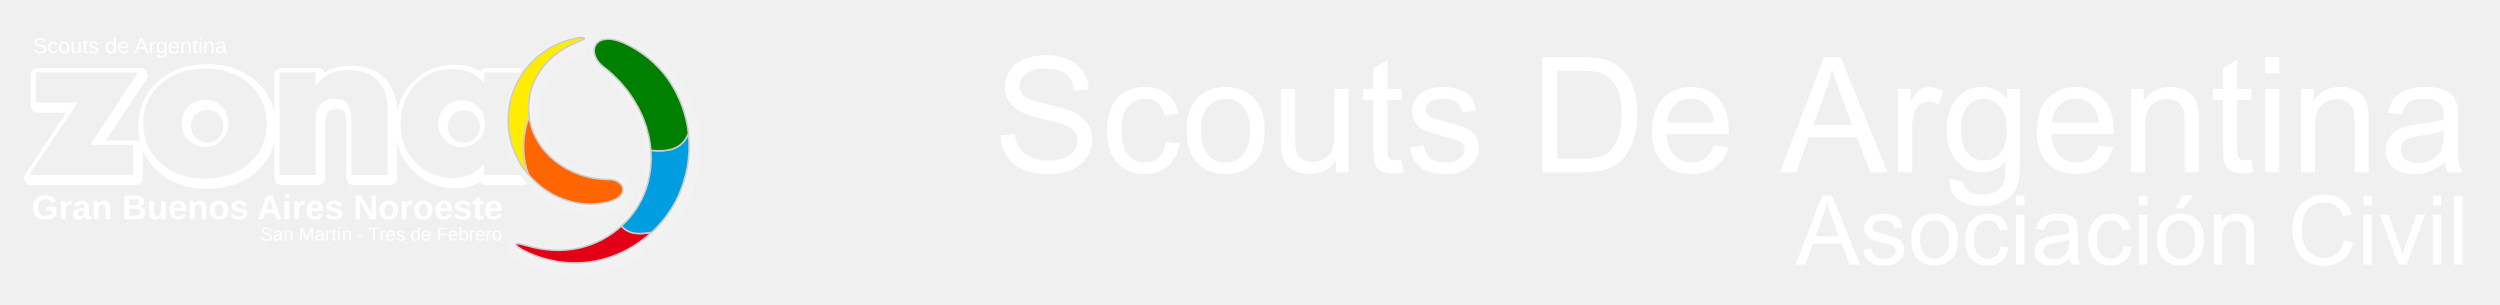
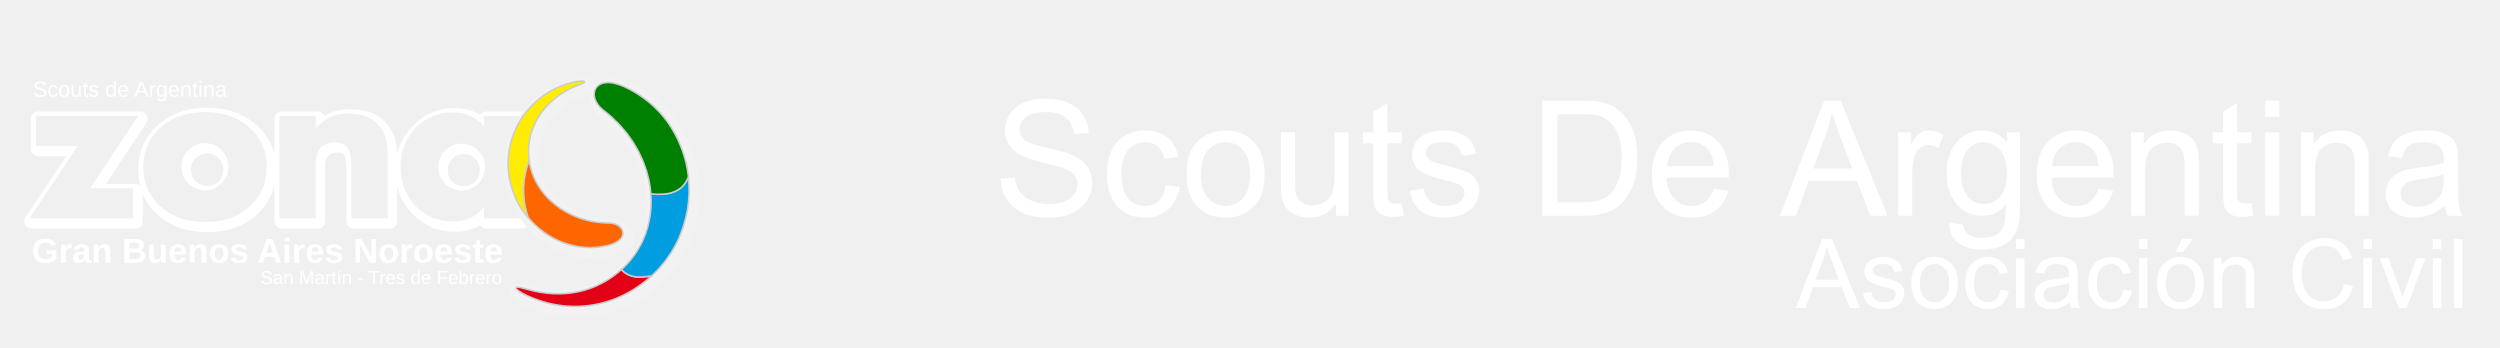
- <svg xmlns="http://www.w3.org/2000/svg" width="1150" height="140" viewBox="0 0 304.271 37.042" version="1.1" id="svg4491">
+ <svg xmlns="http://www.w3.org/2000/svg" width="1150" height="160" viewBox="0 0 304.271 42.333" version="1.1" id="svg4491">
  <defs id="defs4485" />
-   <g id="layer1" transform="translate(0,-259.9583)">
+   <g id="layer1" transform="translate(0,-254.6667)">
    <g style="font-style:normal;font-weight:normal;font-size:115.668px;line-height:125%;font-family:Sans;letter-spacing:0px;word-spacing:0px;fill:#ffffff;fill-opacity:1;stroke:none" id="text4334" transform="matrix(0.169233,0,0,0.169233,88.88898,114.2584)">
      <path d="m 194.298,958.239 10.336,-0.904 c 0.489,4.142 1.628,7.54 3.417,10.194 1.788,2.655 4.565,4.801 8.331,6.439 3.765,1.638 8.001,2.457 12.708,2.457 4.179,10e-6 7.869,-0.621 11.07,-1.864 3.2,-1.243 5.582,-2.946 7.145,-5.111 1.563,-2.165 2.344,-4.528 2.344,-7.088 -6e-5,-2.598 -0.753,-4.867 -2.259,-6.806 -1.506,-1.939 -3.991,-3.568 -7.455,-4.885 -2.222,-0.866 -7.135,-2.212 -14.741,-4.038 -7.606,-1.826 -12.934,-3.549 -15.983,-5.168 -3.954,-2.071 -6.9,-4.641 -8.839,-7.709 -1.939,-3.069 -2.909,-6.504 -2.909,-10.307 -1e-5,-4.179 1.186,-8.086 3.558,-11.719 2.372,-3.633 5.836,-6.391 10.392,-8.274 4.556,-1.883 9.62,-2.824 15.193,-2.824 6.137,8e-5 11.55,0.988 16.238,2.965 4.688,1.977 8.293,4.885 10.816,8.726 2.523,3.841 3.878,8.189 4.066,13.047 l -10.505,0.791 c -0.565,-5.234 -2.476,-9.187 -5.733,-11.86 -3.257,-2.673 -8.067,-4.01 -14.43,-4.01 -6.627,8e-5 -11.456,1.214 -14.487,3.643 -3.031,2.429 -4.547,5.356 -4.547,8.782 -2e-5,2.975 1.073,5.422 3.219,7.342 2.109,1.92 7.615,3.888 16.52,5.902 8.905,2.014 15.014,3.775 18.327,5.281 4.819,2.222 8.378,5.036 10.674,8.444 2.297,3.408 3.445,7.333 3.445,11.776 -7e-5,4.405 -1.261,8.557 -3.784,12.454 -2.523,3.897 -6.147,6.928 -10.872,9.093 -4.725,2.165 -10.044,3.248 -15.955,3.248 -7.493,0 -13.771,-1.092 -18.836,-3.276 -5.064,-2.184 -9.037,-5.469 -11.917,-9.855 -2.88,-4.386 -4.396,-9.347 -4.547,-14.882 z" style="font-variant:normal;font-stretch:normal;font-family:Arial;-inkscape-font-specification:Arial;fill:#ffffff" id="path3823" />
      <path d="m 313.129,962.87 9.997,1.299 c -1.092,6.89 -3.888,12.284 -8.387,16.181 -4.5,3.897 -10.025,5.846 -16.576,5.846 -8.208,0 -14.807,-2.683 -19.796,-8.048 -4.989,-5.365 -7.483,-13.056 -7.483,-23.071 0,-6.476 1.073,-12.143 3.219,-17 2.146,-4.857 5.413,-8.5 9.799,-10.929 4.386,-2.429 9.159,-3.643 14.317,-3.643 6.514,6e-5 11.842,1.647 15.983,4.942 4.142,3.295 6.796,7.973 7.963,14.035 l -9.884,1.525 c -0.941,-4.029 -2.607,-7.06 -4.998,-9.093 -2.391,-2.033 -5.281,-3.05 -8.669,-3.05 -5.121,5e-5 -9.281,1.836 -12.482,5.507 -3.2,3.671 -4.801,9.479 -4.801,17.424 -1e-5,8.058 1.544,13.913 4.631,17.565 3.087,3.652 7.116,5.478 12.086,5.478 3.991,10e-6 7.323,-1.224 9.997,-3.671 2.673,-2.447 4.368,-6.213 5.083,-11.296 z" style="font-variant:normal;font-stretch:normal;font-family:Arial;-inkscape-font-specification:Arial;fill:#ffffff" id="path3825" />
      <path d="m 328.039,954.851 c -1e-5,-11.107 3.087,-19.334 9.262,-24.681 5.158,-4.443 11.446,-6.664 18.864,-6.664 8.246,6e-5 14.986,2.702 20.219,8.105 5.234,5.403 7.85,12.868 7.851,22.394 -6e-5,7.719 -1.158,13.79 -3.473,18.214 -2.316,4.424 -5.686,7.86 -10.11,10.307 -4.424,2.447 -9.253,3.671 -14.487,3.671 -8.396,0 -15.183,-2.692 -20.36,-8.076 -5.177,-5.384 -7.766,-13.141 -7.766,-23.269 z m 10.449,0 c -10e-6,7.681 1.676,13.432 5.027,17.254 3.351,3.822 7.568,5.733 12.651,5.733 5.045,10e-6 9.244,-1.92 12.595,-5.761 3.351,-3.841 5.027,-9.695 5.027,-17.565 -5e-5,-7.417 -1.685,-13.037 -5.055,-16.859 -3.37,-3.822 -7.559,-5.733 -12.566,-5.733 -5.083,5e-5 -9.3,1.901 -12.651,5.704 -3.351,3.803 -5.027,9.545 -5.027,17.226 z" style="font-variant:normal;font-stretch:normal;font-family:Arial;-inkscape-font-specification:Arial;fill:#ffffff" id="path3827" />
      <path d="m 435.518,984.841 v -8.811 c -4.669,6.777 -11.013,10.166 -19.033,10.166 -3.539,0 -6.843,-0.678 -9.912,-2.033 -3.069,-1.355 -5.347,-3.059 -6.834,-5.111 -1.487,-2.052 -2.532,-4.565 -3.135,-7.54 -0.414,-1.996 -0.621,-5.158 -0.621,-9.488 V 924.86 H 406.149 v 33.266 c -2e-5,5.309 0.207,8.886 0.621,10.731 0.64,2.673 1.996,4.772 4.066,6.297 2.071,1.525 4.631,2.287 7.681,2.287 3.05,10e-6 5.911,-0.781 8.585,-2.344 2.673,-1.563 4.565,-3.69 5.676,-6.382 1.111,-2.692 1.666,-6.599 1.666,-11.719 v -32.136 h 10.166 v 59.98 z" style="font-variant:normal;font-stretch:normal;font-family:Arial;-inkscape-font-specification:Arial;fill:#ffffff" id="path3829" />
      <path d="m 482.79,975.748 1.468,8.98 c -2.862,0.602 -5.422,0.904 -7.681,0.904 -3.69,0 -6.552,-0.584 -8.585,-1.751 -2.033,-1.167 -3.464,-2.702 -4.292,-4.603 -0.828,-1.901 -1.243,-5.902 -1.243,-12.002 v -34.508 h -7.455 v -7.907 h 7.455 v -14.854 l 10.11,-6.1 v 20.954 h 10.223 v 7.907 H 472.568 v 35.073 c -2e-5,2.899 0.179,4.763 0.537,5.591 0.358,0.828 0.941,1.487 1.751,1.977 0.81,0.489 1.967,0.734 3.473,0.734 1.13,10e-6 2.617,-0.132 4.462,-0.395 z" style="font-variant:normal;font-stretch:normal;font-family:Arial;-inkscape-font-specification:Arial;fill:#ffffff" id="path3831" />
      <path d="m 488.608,966.937 10.053,-1.581 c 0.565,4.029 2.137,7.116 4.716,9.262 2.579,2.146 6.184,3.219 10.816,3.219 4.669,10e-6 8.133,-0.951 10.392,-2.852 2.259,-1.901 3.389,-4.132 3.389,-6.693 -5e-5,-2.297 -0.998,-4.104 -2.993,-5.422 -1.393,-0.904 -4.857,-2.052 -10.392,-3.445 -7.455,-1.883 -12.623,-3.511 -15.503,-4.885 -2.88,-1.374 -5.064,-3.276 -6.552,-5.704 -1.487,-2.429 -2.231,-5.111 -2.231,-8.048 -10e-6,-2.673 0.612,-5.149 1.836,-7.427 1.224,-2.278 2.89,-4.17 4.998,-5.676 1.581,-1.167 3.737,-2.156 6.467,-2.965 2.73,-0.809 5.657,-1.214 8.782,-1.214 4.707,6e-5 8.839,0.678 12.397,2.033 3.558,1.356 6.184,3.191 7.879,5.507 1.694,2.316 2.862,5.413 3.502,9.291 l -9.94,1.355 c -0.452,-3.087 -1.76,-5.497 -3.925,-7.229 -2.165,-1.732 -5.224,-2.598 -9.178,-2.598 -4.669,5e-5 -8.001,0.772 -9.997,2.316 -1.996,1.544 -2.993,3.351 -2.993,5.422 -2e-5,1.318 0.414,2.504 1.243,3.558 0.828,1.092 2.127,1.996 3.897,2.711 1.017,0.377 4.01,1.243 8.98,2.598 7.192,1.92 12.209,3.492 15.052,4.716 2.843,1.224 5.074,3.003 6.693,5.337 1.619,2.334 2.429,5.234 2.429,8.698 -6e-5,3.389 -0.988,6.58 -2.965,9.573 -1.977,2.993 -4.829,5.309 -8.556,6.947 -3.728,1.638 -7.945,2.457 -12.651,2.457 -7.794,0 -13.734,-1.619 -17.819,-4.857 -4.085,-3.238 -6.693,-8.039 -7.822,-14.402 z" style="font-variant:normal;font-stretch:normal;font-family:Arial;-inkscape-font-specification:Arial;fill:#ffffff" id="path3833" />
      <path d="m 583.887,984.841 v -82.797 h 28.522 c 6.439,8e-5 11.352,0.395 14.741,1.186 4.744,1.092 8.792,3.069 12.143,5.93 4.368,3.69 7.634,8.406 9.799,14.148 2.165,5.742 3.247,12.303 3.248,19.683 -8e-5,6.288 -0.734,11.861 -2.203,16.718 -1.469,4.857 -3.351,8.877 -5.648,12.058 -2.297,3.182 -4.81,5.686 -7.54,7.512 -2.73,1.826 -6.024,3.21 -9.884,4.151 -3.859,0.941 -8.293,1.412 -13.301,1.412 z m 10.957,-9.771 h 17.678 c 5.46,1e-5 9.742,-0.508 12.849,-1.525 3.106,-1.017 5.582,-2.447 7.427,-4.292 2.598,-2.598 4.622,-6.09 6.071,-10.477 1.45,-4.386 2.174,-9.705 2.174,-15.955 -7e-5,-8.66 -1.421,-15.315 -4.264,-19.965 -2.843,-4.65 -6.297,-7.766 -10.364,-9.347 -2.937,-1.129 -7.662,-1.694 -14.176,-1.694 h -17.395 z" style="font-variant:normal;font-stretch:normal;font-family:Arial;-inkscape-font-specification:Arial;fill:#ffffff" id="path3835" />
      <path d="m 707.236,965.525 10.505,1.299 c -1.657,6.137 -4.725,10.9 -9.206,14.289 -4.481,3.389 -10.204,5.083 -17.169,5.083 -8.773,0 -15.729,-2.702 -20.869,-8.105 -5.14,-5.403 -7.709,-12.981 -7.709,-22.733 -10e-6,-10.091 2.598,-17.922 7.794,-23.495 5.196,-5.572 11.936,-8.359 20.219,-8.359 8.02,6e-5 14.571,2.73 19.655,8.189 5.083,5.46 7.625,13.141 7.625,23.043 -6e-5,0.602 -0.019,1.506 -0.057,2.711 h -44.731 c 0.377,6.589 2.24,11.635 5.591,15.136 3.351,3.502 7.53,5.253 12.538,5.253 3.728,10e-6 6.909,-0.979 9.545,-2.937 2.636,-1.958 4.725,-5.083 6.269,-9.375 z m -33.379,-16.435 h 33.492 c -0.452,-5.045 -1.732,-8.829 -3.841,-11.352 -3.238,-3.916 -7.436,-5.874 -12.595,-5.874 -4.669,5e-5 -8.594,1.563 -11.776,4.688 -3.182,3.125 -4.942,7.305 -5.281,12.538 z" style="font-variant:normal;font-stretch:normal;font-family:Arial;-inkscape-font-specification:Arial;fill:#ffffff" id="path3837" />
      <path d="m 754.847,984.841 31.797,-82.797 h 11.804 l 33.887,82.797 h -12.482 l -9.658,-25.076 H 775.575 l -9.093,25.076 z m 23.89,-34 h 28.07 l -8.641,-22.93 c -2.636,-6.966 -4.594,-12.689 -5.874,-17.169 -1.054,5.309 -2.542,10.58 -4.462,15.814 z" style="font-variant:normal;font-stretch:normal;font-family:Arial;-inkscape-font-specification:Arial;fill:#ffffff" id="path3839" />
      <path d="m 839.791,984.841 v -59.98 h 9.15 v 9.093 c 2.334,-4.255 4.49,-7.06 6.467,-8.415 1.977,-1.355 4.151,-2.033 6.523,-2.033 3.426,6e-5 6.909,1.092 10.449,3.276 l -3.502,9.432 c -2.485,-1.468 -4.97,-2.203 -7.455,-2.203 -2.222,5e-5 -4.217,0.668 -5.987,2.005 -1.77,1.337 -3.031,3.191 -3.784,5.563 -1.13,3.615 -1.694,7.568 -1.694,11.86 v 31.402 z" style="font-variant:normal;font-stretch:normal;font-family:Arial;-inkscape-font-specification:Arial;fill:#ffffff" id="path3841" />
      <path d="m 876.671,989.811 9.884,1.468 c 0.414,3.05 1.563,5.271 3.445,6.664 2.523,1.883 5.968,2.824 10.336,2.824 4.707,0 8.34,-0.941 10.9,-2.824 2.56,-1.883 4.292,-4.518 5.196,-7.907 0.527,-2.071 0.772,-6.42 0.734,-13.047 -4.443,5.234 -9.978,7.851 -16.605,7.851 -8.246,0 -14.628,-2.975 -19.146,-8.924 -4.518,-5.949 -6.777,-13.084 -6.777,-21.405 0,-5.723 1.035,-11.004 3.106,-15.842 2.071,-4.838 5.074,-8.575 9.008,-11.211 3.935,-2.636 8.556,-3.953 13.865,-3.953 7.079,6e-5 12.915,2.862 17.508,8.585 v -7.229 h 9.375 v 51.847 c -6e-5,9.338 -0.951,15.955 -2.852,19.852 -1.901,3.897 -4.914,6.975 -9.037,9.234 -4.123,2.259 -9.197,3.389 -15.221,3.389 -7.154,-10e-5 -12.934,-1.61 -17.339,-4.829 -4.405,-3.219 -6.533,-8.067 -6.382,-14.543 z m 8.415,-36.033 c -2e-5,7.869 1.563,13.611 4.688,17.226 3.125,3.615 7.041,5.422 11.748,5.422 4.669,10e-6 8.585,-1.798 11.748,-5.394 3.163,-3.596 4.744,-9.234 4.744,-16.915 -5e-5,-7.342 -1.629,-12.877 -4.885,-16.605 -3.257,-3.728 -7.182,-5.591 -11.776,-5.591 -4.518,5e-5 -8.359,1.836 -11.522,5.507 -3.163,3.671 -4.744,9.121 -4.744,16.351 z" style="font-variant:normal;font-stretch:normal;font-family:Arial;-inkscape-font-specification:Arial;fill:#ffffff" id="path3843" />
      <path d="m 983.98,965.525 10.505,1.299 c -1.657,6.137 -4.725,10.9 -9.206,14.289 -4.481,3.389 -10.204,5.083 -17.169,5.083 -8.773,0 -15.729,-2.702 -20.869,-8.105 -5.14,-5.403 -7.709,-12.981 -7.709,-22.733 -10e-6,-10.091 2.598,-17.922 7.794,-23.495 5.196,-5.572 11.936,-8.359 20.219,-8.359 8.02,6e-5 14.571,2.73 19.655,8.189 5.083,5.46 7.625,13.141 7.625,23.043 -6e-5,0.602 -0.019,1.506 -0.057,2.711 h -44.731 c 0.377,6.589 2.24,11.635 5.591,15.136 3.351,3.502 7.53,5.253 12.538,5.253 3.728,10e-6 6.909,-0.979 9.545,-2.937 2.636,-1.958 4.725,-5.083 6.269,-9.375 z m -33.379,-16.435 h 33.492 c -0.452,-5.045 -1.732,-8.829 -3.841,-11.352 -3.238,-3.916 -7.436,-5.874 -12.595,-5.874 -4.669,5e-5 -8.594,1.563 -11.776,4.688 -3.182,3.125 -4.942,7.305 -5.281,12.538 z" style="font-variant:normal;font-stretch:normal;font-family:Arial;-inkscape-font-specification:Arial;fill:#ffffff" id="path3845" />
      <path d="m 1007.306,984.841 v -59.98 h 9.149 v 8.528 c 4.405,-6.589 10.768,-9.884 19.09,-9.884 3.615,6e-5 6.937,0.65 9.969,1.949 3.031,1.299 5.3,3.003 6.806,5.111 1.506,2.109 2.56,4.612 3.163,7.512 0.377,1.883 0.565,5.177 0.565,9.884 v 36.88 h -10.166 v -36.485 c 0,-4.142 -0.395,-7.239 -1.186,-9.291 -0.791,-2.052 -2.193,-3.69 -4.208,-4.914 -2.014,-1.224 -4.377,-1.835 -7.088,-1.836 -4.33,5e-5 -8.067,1.374 -11.211,4.123 -3.144,2.749 -4.716,7.963 -4.716,15.645 v 32.758 z" style="font-variant:normal;font-stretch:normal;font-family:Arial;-inkscape-font-specification:Arial;fill:#ffffff" id="path3847" />
      <path d="m 1093.888,975.748 1.468,8.98 c -2.862,0.602 -5.422,0.904 -7.681,0.904 -3.69,0 -6.551,-0.584 -8.585,-1.751 -2.033,-1.167 -3.464,-2.702 -4.292,-4.603 -0.828,-1.901 -1.242,-5.902 -1.242,-12.002 v -34.508 h -7.455 v -7.907 h 7.455 v -14.854 l 10.11,-6.1 v 20.954 h 10.223 v 7.907 h -10.223 v 35.073 c 0,2.899 0.179,4.763 0.537,5.591 0.358,0.828 0.941,1.487 1.751,1.977 0.809,0.489 1.967,0.734 3.473,0.734 1.13,10e-6 2.617,-0.132 4.462,-0.395 z" style="font-variant:normal;font-stretch:normal;font-family:Arial;-inkscape-font-specification:Arial;fill:#ffffff" id="path3849" />
      <path d="m 1103.828,913.734 v -11.691 h 10.166 v 11.691 z m 0,71.106 v -59.98 h 10.166 v 59.98 z" style="font-variant:normal;font-stretch:normal;font-family:Arial;-inkscape-font-specification:Arial;fill:#ffffff" id="path3851" />
      <path d="m 1129.526,984.841 v -59.98 h 9.149 v 8.528 c 4.405,-6.589 10.768,-9.884 19.09,-9.884 3.615,6e-5 6.937,0.65 9.969,1.949 3.031,1.299 5.3,3.003 6.806,5.111 1.506,2.109 2.56,4.612 3.163,7.512 0.377,1.883 0.565,5.177 0.565,9.884 v 36.88 h -10.166 v -36.485 c -10e-5,-4.142 -0.395,-7.239 -1.186,-9.291 -0.791,-2.052 -2.193,-3.69 -4.208,-4.914 -2.014,-1.224 -4.377,-1.835 -7.088,-1.836 -4.33,5e-5 -8.067,1.374 -11.211,4.123 -3.144,2.749 -4.716,7.963 -4.716,15.645 v 32.758 z" style="font-variant:normal;font-stretch:normal;font-family:Arial;-inkscape-font-specification:Arial;fill:#ffffff" id="path3853" />
      <path d="m 1233.051,977.442 c -3.765,3.2 -7.389,5.46 -10.872,6.777 -3.483,1.318 -7.22,1.977 -11.211,1.977 -6.589,0 -11.653,-1.61 -15.193,-4.829 -3.539,-3.219 -5.309,-7.333 -5.309,-12.341 0,-2.937 0.668,-5.62 2.005,-8.048 1.337,-2.429 3.087,-4.377 5.253,-5.846 2.165,-1.468 4.603,-2.579 7.314,-3.332 1.996,-0.527 5.008,-1.035 9.037,-1.525 8.208,-0.979 14.251,-2.146 18.13,-3.502 0.038,-1.393 0.056,-2.278 0.056,-2.654 -10e-5,-4.142 -0.96,-7.06 -2.88,-8.754 -2.598,-2.297 -6.457,-3.445 -11.578,-3.445 -4.782,5e-5 -8.312,0.838 -10.59,2.513 -2.278,1.676 -3.963,4.641 -5.055,8.895 l -9.94,-1.355 c 0.904,-4.255 2.391,-7.69 4.462,-10.307 2.071,-2.617 5.064,-4.631 8.98,-6.043 3.916,-1.412 8.453,-2.118 13.611,-2.118 5.121,6e-5 9.281,0.603 12.482,1.807 3.2,1.205 5.554,2.72 7.06,4.547 1.506,1.826 2.56,4.132 3.163,6.919 0.339,1.732 0.508,4.857 0.508,9.375 v 13.555 c -10e-5,9.451 0.216,15.428 0.649,17.932 0.433,2.504 1.29,4.904 2.57,7.201 h -10.618 c -1.054,-2.109 -1.732,-4.575 -2.033,-7.399 z m -0.847,-22.704 c -3.69,1.506 -9.225,2.786 -16.605,3.841 -4.179,0.602 -7.135,1.28 -8.867,2.033 -1.732,0.753 -3.069,1.854 -4.01,3.304 -0.941,1.45 -1.412,3.059 -1.412,4.829 0,2.711 1.026,4.97 3.078,6.777 2.052,1.807 5.055,2.711 9.008,2.711 3.916,10e-6 7.399,-0.857 10.449,-2.57 3.05,-1.713 5.29,-4.057 6.721,-7.032 1.092,-2.297 1.638,-5.685 1.638,-10.166 z" style="font-variant:normal;font-stretch:normal;font-family:Arial;-inkscape-font-specification:Arial;fill:#ffffff" id="path3855" />
    </g>
    <g style="font-style:normal;font-weight:normal;font-size:39.589px;line-height:125%;font-family:Sans;letter-spacing:0px;word-spacing:0px;fill:#ffffff;fill-opacity:1;stroke:none" id="text4342" transform="matrix(0.2954345,0,0,0.2954345,-67.94919,-12.94574)">
      <path d="m 969.758,1032.713 10.883,-28.339 h 4.04 l 11.598,28.339 h -4.272 l -3.306,-8.583 h -11.85 l -3.112,8.583 z m 8.177,-11.637 h 9.607 l -2.958,-7.848 c -0.902,-2.384 -1.572,-4.343 -2.01,-5.877 -0.361,1.817 -0.87,3.621 -1.527,5.413 z" style="font-variant:normal;font-stretch:normal;font-family:Arial;-inkscape-font-specification:Arial;fill:#ffffff" id="path3792" />
      <path d="m 997.478,1026.585 3.441,-0.541 c 0.193,1.379 0.731,2.436 1.614,3.17 0.883,0.735 2.117,1.102 3.702,1.102 1.598,0 2.784,-0.325 3.557,-0.976 0.773,-0.651 1.16,-1.414 1.16,-2.291 0,-0.786 -0.342,-1.405 -1.024,-1.856 -0.477,-0.309 -1.663,-0.702 -3.557,-1.179 -2.552,-0.644 -4.32,-1.202 -5.306,-1.672 -0.986,-0.47 -1.733,-1.121 -2.242,-1.952 -0.509,-0.831 -0.764,-1.749 -0.764,-2.755 0,-0.915 0.209,-1.762 0.628,-2.542 0.419,-0.78 0.989,-1.427 1.711,-1.943 0.541,-0.4 1.279,-0.738 2.213,-1.015 0.934,-0.277 1.936,-0.415 3.006,-0.416 1.611,10e-5 3.025,0.232 4.243,0.696 1.218,0.464 2.117,1.092 2.697,1.885 0.58,0.792 0.979,1.853 1.198,3.18 l -3.402,0.464 c -0.155,-1.057 -0.603,-1.881 -1.343,-2.474 -0.741,-0.593 -1.788,-0.889 -3.141,-0.889 -1.598,0 -2.739,0.264 -3.421,0.792 -0.683,0.528 -1.025,1.147 -1.025,1.856 0,0.451 0.142,0.857 0.425,1.218 0.283,0.374 0.728,0.683 1.334,0.928 0.348,0.129 1.373,0.425 3.074,0.889 2.461,0.657 4.179,1.195 5.152,1.614 0.973,0.419 1.736,1.028 2.291,1.827 0.554,0.799 0.831,1.791 0.831,2.977 0,1.16 -0.338,2.252 -1.015,3.276 -0.677,1.024 -1.653,1.817 -2.929,2.378 -1.276,0.561 -2.719,0.841 -4.33,0.841 -2.668,0 -4.701,-0.554 -6.099,-1.662 -1.398,-1.108 -2.291,-2.751 -2.677,-4.929 z" style="font-variant:normal;font-stretch:normal;font-family:Arial;-inkscape-font-specification:Arial;fill:#ffffff" id="path3794" />
      <path d="m 1017.369,1022.448 c 0,-3.802 1.057,-6.617 3.17,-8.447 1.766,-1.521 3.918,-2.281 6.457,-2.281 2.822,10e-5 5.129,0.925 6.92,2.774 1.791,1.849 2.687,4.404 2.687,7.665 0,2.642 -0.396,4.72 -1.189,6.234 -0.793,1.514 -1.946,2.69 -3.46,3.528 -1.514,0.838 -3.167,1.256 -4.958,1.256 -2.874,0 -5.197,-0.921 -6.969,-2.764 -1.772,-1.843 -2.658,-4.498 -2.658,-7.964 z m 3.576,0 c 0,2.629 0.574,4.597 1.72,5.905 1.147,1.308 2.59,1.962 4.33,1.962 1.727,0 3.164,-0.657 4.311,-1.972 1.147,-1.315 1.72,-3.318 1.72,-6.012 0,-2.539 -0.577,-4.462 -1.73,-5.77 -1.153,-1.308 -2.587,-1.962 -4.301,-1.962 -1.74,0 -3.183,0.651 -4.33,1.952 -1.147,1.302 -1.72,3.267 -1.72,5.896 z" style="font-variant:normal;font-stretch:normal;font-family:Arial;-inkscape-font-specification:Arial;fill:#ffffff" id="path3796" />
      <path d="m 1054.097,1025.193 3.421,0.445 c -0.374,2.358 -1.331,4.204 -2.871,5.538 -1.54,1.334 -3.431,2.001 -5.673,2.001 -2.809,0 -5.068,-0.918 -6.775,-2.755 -1.708,-1.836 -2.561,-4.468 -2.561,-7.896 0,-2.216 0.367,-4.156 1.102,-5.819 0.735,-1.662 1.853,-2.909 3.354,-3.74 1.501,-0.831 3.135,-1.247 4.9,-1.247 2.229,10e-5 4.053,0.564 5.471,1.692 1.417,1.128 2.326,2.729 2.726,4.804 l -3.383,0.522 c -0.322,-1.379 -0.892,-2.416 -1.711,-3.112 -0.818,-0.696 -1.808,-1.044 -2.967,-1.044 -1.753,0 -3.177,0.628 -4.272,1.885 -1.095,1.256 -1.643,3.244 -1.643,5.963 0,2.758 0.528,4.762 1.585,6.012 1.057,1.25 2.436,1.875 4.137,1.875 1.366,0 2.506,-0.419 3.421,-1.256 0.915,-0.838 1.495,-2.126 1.74,-3.866 z" style="font-variant:normal;font-stretch:normal;font-family:Arial;-inkscape-font-specification:Arial;fill:#ffffff" id="path3798" />
      <path d="m 1060.515,1008.376 v -4.002 h 3.479 v 4.002 z m 0,24.337 v -20.529 h 3.479 v 20.529 z" style="font-variant:normal;font-stretch:normal;font-family:Arial;-inkscape-font-specification:Arial;fill:#ffffff" id="path3800" />
      <path d="m 1082.706,1030.181 c -1.289,1.095 -2.529,1.869 -3.721,2.32 -1.192,0.451 -2.471,0.676 -3.837,0.676 -2.255,0 -3.989,-0.551 -5.2,-1.653 -1.211,-1.102 -1.817,-2.51 -1.817,-4.224 0,-1.005 0.229,-1.923 0.686,-2.755 0.458,-0.831 1.057,-1.498 1.798,-2.001 0.741,-0.502 1.575,-0.883 2.503,-1.141 0.683,-0.18 1.714,-0.354 3.093,-0.522 2.809,-0.335 4.878,-0.735 6.205,-1.198 0.013,-0.477 0.019,-0.78 0.019,-0.908 -10e-5,-1.418 -0.329,-2.416 -0.986,-2.996 -0.889,-0.786 -2.21,-1.179 -3.963,-1.179 -1.637,0 -2.845,0.287 -3.624,0.86 -0.78,0.574 -1.356,1.588 -1.73,3.045 l -3.402,-0.464 c 0.309,-1.456 0.818,-2.632 1.527,-3.528 0.709,-0.896 1.733,-1.585 3.074,-2.068 1.34,-0.483 2.893,-0.725 4.659,-0.725 1.753,10e-5 3.177,0.206 4.272,0.619 1.095,0.412 1.901,0.931 2.416,1.556 0.515,0.625 0.876,1.414 1.083,2.368 0.116,0.593 0.174,1.663 0.174,3.209 v 4.639 c 0,3.235 0.074,5.28 0.222,6.138 0.148,0.857 0.441,1.679 0.879,2.465 h -3.634 c -0.361,-0.722 -0.593,-1.566 -0.696,-2.532 z m -0.29,-7.771 c -1.263,0.515 -3.157,0.954 -5.683,1.315 -1.43,0.206 -2.442,0.438 -3.035,0.696 -0.593,0.258 -1.05,0.635 -1.373,1.131 -0.322,0.496 -0.483,1.047 -0.483,1.653 0,0.928 0.351,1.701 1.054,2.32 0.702,0.619 1.73,0.928 3.083,0.928 1.34,0 2.532,-0.293 3.576,-0.879 1.044,-0.586 1.811,-1.389 2.3,-2.407 0.374,-0.786 0.561,-1.946 0.561,-3.479 z" style="font-variant:normal;font-stretch:normal;font-family:Arial;-inkscape-font-specification:Arial;fill:#ffffff" id="path3802" />
      <path d="m 1104.743,1025.193 3.421,0.445 c -0.374,2.358 -1.331,4.204 -2.871,5.538 -1.54,1.334 -3.431,2.001 -5.673,2.001 -2.809,0 -5.068,-0.918 -6.775,-2.755 -1.708,-1.836 -2.561,-4.468 -2.561,-7.896 0,-2.216 0.367,-4.156 1.102,-5.819 0.735,-1.662 1.853,-2.909 3.354,-3.74 1.501,-0.831 3.135,-1.247 4.9,-1.247 2.229,10e-5 4.053,0.564 5.471,1.692 1.417,1.128 2.326,2.729 2.726,4.804 l -3.383,0.522 c -0.322,-1.379 -0.892,-2.416 -1.711,-3.112 -0.818,-0.696 -1.807,-1.044 -2.967,-1.044 -1.753,0 -3.177,0.628 -4.272,1.885 -1.095,1.256 -1.643,3.244 -1.643,5.963 0,2.758 0.528,4.762 1.585,6.012 1.057,1.25 2.436,1.875 4.137,1.875 1.366,0 2.506,-0.419 3.421,-1.256 0.915,-0.838 1.495,-2.126 1.74,-3.866 z" style="font-variant:normal;font-stretch:normal;font-family:Arial;-inkscape-font-specification:Arial;fill:#ffffff" id="path3804" />
      <path d="m 1111.161,1008.376 v -4.002 h 3.479 v 4.002 z m 0,24.337 v -20.529 h 3.479 v 20.529 z" style="font-variant:normal;font-stretch:normal;font-family:Arial;-inkscape-font-specification:Arial;fill:#ffffff" id="path3806" />
      <path d="m 1118.661,1022.448 c 0,-3.802 1.057,-6.617 3.17,-8.447 1.766,-1.521 3.918,-2.281 6.456,-2.281 2.822,10e-5 5.129,0.925 6.92,2.774 1.791,1.849 2.687,4.404 2.687,7.665 0,2.642 -0.396,4.72 -1.189,6.234 -0.793,1.514 -1.946,2.69 -3.46,3.528 -1.514,0.838 -3.167,1.256 -4.958,1.256 -2.874,0 -5.197,-0.921 -6.969,-2.764 -1.772,-1.843 -2.658,-4.498 -2.658,-7.964 z m 3.576,0 c 0,2.629 0.573,4.597 1.72,5.905 1.147,1.308 2.59,1.962 4.33,1.962 1.727,0 3.164,-0.657 4.311,-1.972 1.147,-1.315 1.72,-3.318 1.72,-6.012 0,-2.539 -0.577,-4.462 -1.73,-5.77 -1.153,-1.308 -2.587,-1.962 -4.301,-1.962 -1.74,0 -3.183,0.651 -4.33,1.952 -1.147,1.302 -1.72,3.267 -1.72,5.896 z m 4.117,-12.816 2.571,-5.412 h 4.562 l -4.253,5.412 z" style="font-variant:normal;font-stretch:normal;font-family:Arial;-inkscape-font-specification:Arial;fill:#ffffff" id="path3808" />
      <path d="m 1141.993,1032.713 v -20.529 h 3.131 v 2.919 c 1.508,-2.255 3.686,-3.383 6.534,-3.383 1.237,10e-5 2.374,0.222 3.412,0.667 1.037,0.445 1.814,1.028 2.329,1.75 0.515,0.722 0.876,1.579 1.083,2.571 0.129,0.644 0.193,1.772 0.193,3.383 v 12.623 h -3.479 v -12.488 c 0,-1.418 -0.135,-2.478 -0.406,-3.18 -0.271,-0.702 -0.751,-1.263 -1.44,-1.682 -0.69,-0.419 -1.498,-0.628 -2.426,-0.628 -1.482,0 -2.761,0.47 -3.837,1.411 -1.076,0.941 -1.614,2.726 -1.614,5.355 v 11.212 z" style="font-variant:normal;font-stretch:normal;font-family:Arial;-inkscape-font-specification:Arial;fill:#ffffff" id="path3810" />
      <path d="m 1195.674,1022.777 3.75,0.947 c -0.786,3.08 -2.2,5.429 -4.243,7.046 -2.043,1.617 -4.54,2.426 -7.491,2.426 -3.054,0 -5.538,-0.622 -7.452,-1.865 -1.914,-1.244 -3.37,-3.045 -4.369,-5.403 -0.999,-2.358 -1.498,-4.891 -1.498,-7.597 0,-2.951 0.564,-5.525 1.692,-7.723 1.128,-2.197 2.732,-3.866 4.813,-5.007 2.081,-1.141 4.372,-1.711 6.872,-1.711 2.835,0 5.219,0.722 7.152,2.165 1.933,1.443 3.28,3.473 4.04,6.089 l -3.692,0.87 c -0.657,-2.062 -1.611,-3.563 -2.861,-4.504 -1.25,-0.941 -2.822,-1.411 -4.717,-1.411 -2.178,10e-5 -3.998,0.522 -5.461,1.566 -1.463,1.044 -2.49,2.445 -3.083,4.204 -0.593,1.759 -0.889,3.573 -0.889,5.442 0,2.41 0.351,4.514 1.054,6.311 0.702,1.798 1.794,3.141 3.276,4.03 1.482,0.889 3.086,1.334 4.813,1.334 2.101,0 3.879,-0.606 5.335,-1.817 1.456,-1.211 2.442,-3.009 2.958,-5.393 z" style="font-variant:normal;font-stretch:normal;font-family:Arial;-inkscape-font-specification:Arial;fill:#ffffff" id="path3812" />
      <path d="m 1203.638,1008.376 v -4.002 h 3.479 v 4.002 z m 0,24.337 v -20.529 h 3.479 v 20.529 z" style="font-variant:normal;font-stretch:normal;font-family:Arial;-inkscape-font-specification:Arial;fill:#ffffff" id="path3814" />
      <path d="m 1218.136,1032.713 -7.81,-20.529 h 3.673 l 4.407,12.294 c 0.477,1.327 0.915,2.706 1.315,4.137 0.309,-1.083 0.741,-2.384 1.295,-3.905 l 4.562,-12.526 h 3.576 l -7.771,20.529 z" style="font-variant:normal;font-stretch:normal;font-family:Arial;-inkscape-font-specification:Arial;fill:#ffffff" id="path3816" />
      <path d="m 1232.247,1008.376 v -4.002 h 3.479 v 4.002 z m 0,24.337 v -20.529 h 3.479 v 20.529 z" style="font-variant:normal;font-stretch:normal;font-family:Arial;-inkscape-font-specification:Arial;fill:#ffffff" id="path3818" />
      <path d="m 1240.965,1032.713 v -28.339 h 3.479 v 28.339 z" style="font-variant:normal;font-stretch:normal;font-family:Arial;-inkscape-font-specification:Arial;fill:#ffffff" id="path3820" />
    </g>
    <path style="fill:#ffffff;fill-opacity:1;fill-rule:evenodd;stroke-width:0.242" d="m 25.228,267.773 c -1.193,0 -2.291,0.173 -3.293,0.52 -1.018,0.352 -1.921,0.878 -2.708,1.578 -0.797,0.708 -1.398,1.525 -1.802,2.449 -0.402,0.919 -0.603,1.93 -0.603,3.032 0,0.672 0.075,1.31 0.224,1.914 -0.155,-0.131 -0.355,-0.211 -0.574,-0.211 h -3.585 l 4.896,-7.39 c 0.114,-0.149 0.181,-0.335 0.181,-0.537 0,-0.489 -0.397,-0.886 -0.886,-0.886 H 4.631 c -0.489,0 -0.886,0.397 -0.886,0.886 v 3.663 c 0,0.489 0.397,0.886 0.886,0.886 h 3.44 l -4.933,7.377 c -0.12,0.151 -0.192,0.343 -0.192,0.55 0,0.489 0.397,0.886 0.886,0.886 h 12.642 c 0.489,0 0.886,-0.397 0.886,-0.886 v -3.377 c 0.021,0.052 0.043,0.105 0.066,0.157 0.404,0.924 1.005,1.741 1.802,2.449 0.787,0.699 1.689,1.225 2.708,1.578 1.002,0.347 2.1,0.52 3.293,0.52 1.193,0 2.29,-0.174 3.289,-0.52 1.013,-0.351 1.912,-0.878 2.697,-1.581 0.793,-0.71 1.39,-1.526 1.791,-2.449 0.165,-0.381 0.296,-0.776 0.393,-1.187 v 4.411 c 0,0.489 0.397,0.886 0.886,0.886 h 4.407 c 0.489,0 0.886,-0.397 0.886,-0.886 v -6.692 c 0,-0.317 0.036,-0.587 0.107,-0.808 0.062,-0.192 0.152,-0.355 0.271,-0.487 0.228,-0.254 0.578,-0.38 1.05,-0.38 0.261,0 0.468,0.032 0.621,0.096 0.104,0.043 0.182,0.104 0.235,0.181 0.08,0.117 0.147,0.307 0.199,0.57 0.064,0.323 0.096,0.728 0.096,1.214 v 6.307 c 0,0.489 0.397,0.886 0.886,0.886 h 4.407 c 0.489,0 0.886,-0.397 0.886,-0.886 v -4.336 c 0.301,1.321 0.931,2.473 1.892,3.454 0.7,0.715 1.493,1.254 2.381,1.616 0.879,0.358 1.839,0.537 2.88,0.537 0.434,0 0.855,-0.044 1.261,-0.131 0.376,-0.081 0.741,-0.202 1.091,-0.362 0.027,-0.01 0.054,-0.021 0.081,-0.034 l -1.5e-4,-5.7e-4 c 0.172,-0.082 0.34,-0.174 0.504,-0.277 0.156,0.252 0.435,0.419 0.753,0.419 h 4.407 c 0.489,0 0.886,-0.397 0.886,-0.886 v -12.476 c 0,-0.489 -0.397,-0.886 -0.886,-0.886 h -4.407 c -0.303,0 -0.571,0.152 -0.731,0.385 -0.223,-0.133 -0.449,-0.247 -0.679,-0.343 -0.36,-0.151 -0.753,-0.264 -1.178,-0.341 -0.419,-0.076 -0.851,-0.114 -1.295,-0.114 -1.008,0 -1.942,0.184 -2.801,0.551 -0.86,0.368 -1.633,0.915 -2.319,1.643 -0.682,0.724 -1.195,1.534 -1.536,2.429 -0.125,0.327 -0.227,0.665 -0.306,1.013 -0.018,-0.765 -0.133,-1.461 -0.346,-2.09 -0.239,-0.706 -0.603,-1.321 -1.092,-1.844 -0.497,-0.531 -1.104,-0.928 -1.82,-1.189 -0.686,-0.25 -1.465,-0.376 -2.336,-0.376 -0.417,0 -0.813,0.026 -1.188,0.079 -0.388,0.055 -0.74,0.136 -1.054,0.245 -0.342,0.118 -0.672,0.28 -0.992,0.487 -0.136,-0.315 -0.449,-0.535 -0.814,-0.535 h -4.407 c -0.489,0 -0.886,0.397 -0.886,0.886 v 4.385 c -0.098,-0.413 -0.23,-0.811 -0.397,-1.192 -0.404,-0.924 -1.005,-1.741 -1.802,-2.449 -0.788,-0.7 -1.687,-1.226 -2.697,-1.578 -0.997,-0.347 -2.089,-0.52 -3.276,-0.52 z m -0.267,0.528 c 2.185,0 3.98,0.624 5.384,1.873 1.405,1.248 2.107,2.855 2.107,4.82 0,1.965 -0.698,3.571 -2.093,4.82 -1.395,1.249 -3.195,1.873 -5.398,1.873 -2.203,0 -4.007,-0.624 -5.412,-1.873 -1.405,-1.249 -2.107,-2.855 -2.107,-4.82 0,-1.965 0.702,-3.571 2.107,-4.82 1.405,-1.248 3.209,-1.873 5.412,-1.873 z m 30.067,0.055 c 0.808,0 1.519,0.129 2.134,0.386 0.615,0.257 1.198,0.67 1.749,1.239 v -1.212 h 4.407 v 12.476 h -4.407 v -1.377 c -0.477,0.588 -1.024,1.028 -1.639,1.322 -0.615,0.294 -1.299,0.441 -2.052,0.441 -1.854,0 -3.397,-0.629 -4.627,-1.887 -1.23,-1.258 -1.845,-2.841 -1.845,-4.751 0,-1.873 0.601,-3.447 1.804,-4.723 1.203,-1.276 2.694,-1.914 4.475,-1.914 z m -12.555,0.138 c 1.542,0 2.713,0.427 3.512,1.281 0.799,0.854 1.198,2.034 1.198,3.539 v 7.932 h -4.407 v -6.307 c 0,-1.083 -0.151,-1.845 -0.454,-2.286 -0.303,-0.441 -0.831,-0.661 -1.584,-0.661 -0.734,0 -1.304,0.225 -1.708,0.675 -0.404,0.45 -0.606,1.079 -0.606,1.887 v 6.692 h -4.407 v -12.476 h 4.407 v 1.57 c 0.092,-0.11 0.188,-0.216 0.289,-0.317 0.101,-0.101 0.197,-0.197 0.289,-0.289 0.477,-0.459 0.982,-0.78 1.515,-0.964 0.532,-0.184 1.184,-0.275 1.955,-0.275 z m -38.11,0.275 h 12.449 l -5.839,8.813 h 5.233 v 3.663 H 3.566 l 5.894,-8.813 h -5.095 z m 20.597,3.332 c -0.79,0 -1.464,0.276 -2.024,0.826 -0.56,0.551 -0.84,1.23 -0.84,2.038 0,0.789 0.28,1.464 0.84,2.024 0.56,0.56 1.235,0.84 2.024,0.84 0.789,0 1.46,-0.28 2.011,-0.84 0.551,-0.56 0.826,-1.235 0.826,-2.024 0,-0.808 -0.276,-1.487 -0.826,-2.038 -0.551,-0.551 -1.221,-0.826 -2.011,-0.826 z m 31.224,0.055 c -0.79,0 -1.46,0.28 -2.011,0.84 -0.551,0.56 -0.826,1.235 -0.826,2.024 0,0.79 0.275,1.46 0.826,2.01 0.551,0.551 1.221,0.826 2.011,0.826 0.789,0 1.46,-0.275 2.011,-0.826 0.551,-0.551 0.826,-1.221 0.826,-2.01 0,-0.808 -0.275,-1.487 -0.826,-2.038 -0.551,-0.551 -1.221,-0.826 -2.011,-0.826 z m -30.958,1.189 c 0.283,0 0.536,0.046 0.759,0.137 0.221,0.091 0.43,0.234 0.625,0.429 0.378,0.378 0.567,0.848 0.567,1.412 0,0.281 -0.047,0.536 -0.141,0.766 -0.094,0.23 -0.237,0.444 -0.429,0.639 -0.191,0.194 -0.399,0.338 -0.625,0.433 -0.225,0.094 -0.477,0.141 -0.756,0.141 -0.545,0 -1.011,-0.194 -1.398,-0.58 -0.199,-0.199 -0.345,-0.412 -0.44,-0.639 -0.094,-0.226 -0.141,-0.479 -0.141,-0.759 0,-0.292 0.047,-0.552 0.141,-0.78 0.094,-0.227 0.238,-0.437 0.433,-0.629 0.386,-0.38 0.855,-0.57 1.405,-0.57 z m 31.224,0.055 c 0.283,0 0.536,0.046 0.759,0.137 0.221,0.091 0.43,0.234 0.625,0.429 0.378,0.378 0.566,0.848 0.566,1.412 0,0.283 -0.046,0.536 -0.137,0.759 -0.091,0.221 -0.234,0.43 -0.429,0.625 -0.378,0.378 -0.839,0.566 -1.384,0.566 -0.543,0 -1.003,-0.187 -1.379,-0.562 l -0.004,-0.005 -1.51e-4,1.5e-4 -1.5e-4,-1.5e-4 -0.002,0.002 c -0.192,-0.193 -0.335,-0.402 -0.428,-0.627 -0.092,-0.223 -0.137,-0.476 -0.137,-0.759 0,-0.281 0.047,-0.536 0.141,-0.766 0.094,-0.23 0.237,-0.443 0.429,-0.639 0.376,-0.382 0.836,-0.574 1.381,-0.574 z" id="path3340-2-3" />
    <g transform="matrix(0.2417921,0,0,0.2417921,-16.80088,201.4847)" id="g4697-8-7" style="fill:#ffffff;fill-rule:evenodd">
      <text id="text4494-0-4-4" y="352.23" x="85.451" style="font-style:normal;font-variant:normal;font-weight:normal;font-stretch:normal;line-height:0%;font-family:Arial;-inkscape-font-specification:Arial;letter-spacing:0px;word-spacing:0px;fill:#ffffff;fill-opacity:1;fill-rule:evenodd;stroke:none;stroke-width:1px;stroke-linecap:butt;stroke-linejoin:miter;stroke-opacity:1" xml:space="preserve">
        <tspan style="font-style:normal;font-variant:normal;font-weight:bold;font-stretch:normal;font-size:17.406px;line-height:0;font-family:Arial;-inkscape-font-specification:'Arial Bold';fill:#ffffff;fill-opacity:1" y="352.23" x="85.451" id="tspan4496-1-8-3">Gran Buenos Aires Noroeste</tspan>
      </text>
    </g>
    <g transform="matrix(0.2417921,0,0,0.2417921,-16.80088,201.4847)" id="g4693-4-5" style="fill:#ffffff;fill-rule:evenodd">
      <text id="text4494-9-9-3-1" y="362.919" x="200.525" style="font-style:normal;font-variant:normal;font-weight:normal;font-stretch:normal;line-height:0%;font-family:Arial;-inkscape-font-specification:Arial;letter-spacing:0px;word-spacing:0px;fill:#ffffff;fill-opacity:1;fill-rule:evenodd;stroke:none;stroke-width:1px;stroke-linecap:butt;stroke-linejoin:miter;stroke-opacity:1" xml:space="preserve">
        <tspan style="font-style:normal;font-variant:normal;font-weight:normal;font-stretch:normal;font-size:9.441px;line-height:0;font-family:Arial;-inkscape-font-specification:Arial;fill:#ffffff;fill-opacity:1" y="362.919" x="200.525" id="tspan4496-0-3-6-7">San Martín - Tres de Febrero</tspan>
      </text>
    </g>
    <g transform="matrix(0.2417921,0,0,0.2417921,-16.80088,201.4847)" id="g4701-2-1" style="fill:#ffffff;fill-rule:evenodd">
      <text id="text4494-1-8-6-0" y="268.63" x="86.059" style="font-style:normal;font-variant:normal;font-weight:normal;font-stretch:normal;line-height:0%;font-family:Arial;-inkscape-font-specification:Arial;letter-spacing:0px;word-spacing:0px;fill:#ffffff;fill-opacity:1;fill-rule:evenodd;stroke:none;stroke-width:1px;stroke-linecap:butt;stroke-linejoin:miter;stroke-opacity:1" xml:space="preserve">
        <tspan style="font-style:normal;font-variant:normal;font-weight:normal;font-stretch:normal;font-size:10.911px;line-height:0;font-family:Arial;-inkscape-font-specification:Arial;fill:#ffffff;fill-opacity:1" y="268.63" x="86.059" id="tspan4496-8-2-0-2">Scouts de Argentina</tspan>
      </text>
    </g>
    <path d="m 70.44,264.127 c 0.139,-0.026 0.281,-0.044 0.423,-0.057 0.595,-0.051 1.336,0.008 1.538,0.713 0.022,0.075 0.034,0.148 0.038,0.219 0.392,-0.417 0.933,-0.658 1.519,-0.736 0.926,-0.123 1.908,0.153 2.749,0.524 7.693,3.392 10.568,12.766 6.916,20.154 -3.687,7.459 -12.737,10.441 -20.177,6.764 -0.166,-0.082 -0.329,-0.175 -0.486,-0.273 -0.197,-0.123 -0.397,-0.262 -0.571,-0.417 -0.352,-0.315 -0.586,-0.755 -0.4,-1.238 0.379,-0.988 1.668,-0.575 2.394,-0.362 4.47,1.312 9.51,0.211 12.381,-3.622 0.889,-1.187 1.494,-2.54 1.795,-3.992 0.464,-2.241 0.173,-4.582 -0.679,-6.695 -0.94,-2.329 -2.533,-4.343 -4.527,-5.861 -0.599,-0.456 -1.103,-1.063 -1.352,-1.781 -0.175,-0.503 -0.214,-1.05 -0.072,-1.558 -0.032,0.022 -0.065,0.043 -0.098,0.062 -0.247,0.145 -0.536,0.259 -0.803,0.36 -3.047,1.144 -5.4,3.858 -5.394,7.206 0.002,1.031 0.231,2.035 0.671,2.967 1.465,3.106 4.861,4.807 8.202,4.827 1.144,0.007 2.416,0.616 2.602,1.86 0.096,0.641 -0.166,1.251 -0.62,1.698 -0.514,0.505 -1.235,0.792 -1.927,0.953 -2.332,0.545 -4.741,0.257 -6.893,-0.786 -3.179,-1.541 -5.458,-4.545 -6.11,-8.014 -1.132,-6.021 2.876,-11.786 8.882,-12.914 z" style="fill:#f2f2f2;fill-opacity:1;fill-rule:evenodd;stroke-width:0.242" id="path3344-0-0" />
    <path style="opacity:1;fill:#ff6600;fill-rule:evenodd;stroke:#cccccc;stroke-width:0.193;stroke-linecap:butt;stroke-linejoin:miter;stroke-miterlimit:4;stroke-dasharray:none;stroke-opacity:1" d="m 64.387,274.099 c 0.003,0.021 0.002,0.043 0.004,0.064 -0.166,0.426 -0.304,0.864 -0.412,1.312 -0.108,0.448 -0.185,0.906 -0.23,1.371 -0.045,0.465 -0.059,0.937 -0.038,1.413 0.021,0.476 0.075,0.956 0.166,1.438 0.091,0.487 0.224,0.957 0.381,1.416 2.304,2.779 5.95,4.312 9.681,3.441 2.809,-0.656 2.128,-2.732 0.143,-2.744 -5.012,-0.03 -9.142,-3.369 -9.695,-7.71 z" id="path4678-4-0" />
    <path style="opacity:1;fill:#ffec00;fill-opacity:1;fill-rule:evenodd;stroke:#cccccc;stroke-width:0.193;stroke-linecap:butt;stroke-linejoin:miter;stroke-miterlimit:4;stroke-dasharray:none;stroke-opacity:1" d="m 71.061,264.563 c -0.161,-0.058 -0.595,-0.027 -0.873,0.026 -5.547,1.042 -9.204,6.356 -8.168,11.869 0.077,0.408 0.184,0.804 0.307,1.193 0.037,0.117 0.081,0.232 0.122,0.347 0.098,0.277 0.207,0.548 0.328,0.812 0.052,0.115 0.104,0.23 0.16,0.343 0.154,0.308 0.321,0.606 0.503,0.895 0.029,0.047 0.054,0.097 0.084,0.143 0.029,0.045 0.066,0.084 0.096,0.129 0.191,0.283 0.422,0.531 0.639,0.792 -0.156,-0.459 -0.289,-0.929 -0.381,-1.416 -0.091,-0.482 -0.145,-0.962 -0.166,-1.438 -0.021,-0.476 -0.007,-0.948 0.038,-1.413 0.045,-0.465 0.123,-0.923 0.23,-1.371 0.108,-0.448 0.246,-0.886 0.412,-1.312 -0.003,-0.021 -0.002,-0.043 -0.004,-0.064 -0.041,-0.321 -0.067,-0.646 -0.067,-0.978 -0.004,-2.261 0.957,-4.323 2.537,-5.874 0.316,-0.31 0.657,-0.6 1.019,-0.867 0.725,-0.533 1.539,-0.975 2.418,-1.305 0.815,-0.306 0.928,-0.454 0.767,-0.512 z" id="path3346-5-9" />
    <path style="opacity:1;fill:#e30016;fill-rule:evenodd;stroke:#ffffff;stroke-width:0.193;stroke-linecap:butt;stroke-linejoin:miter;stroke-miterlimit:4;stroke-dasharray:none;stroke-opacity:1" d="m 78.799,282.4 c 0.019,-0.067 0.045,-0.133 0.063,-0.201 0.012,-0.045 0.012,-0.092 0.023,-0.136 -0.029,0.112 -0.055,0.225 -0.087,0.337 z" id="path4672-2-7" />
    <path style="opacity:1;fill:#e30016;fill-rule:evenodd;stroke:#ffffff;stroke-width:0.193;stroke-linecap:butt;stroke-linejoin:miter;stroke-miterlimit:4;stroke-dasharray:none;stroke-opacity:1" d="m 78.417,283.495 c 0.043,-0.107 0.096,-0.211 0.136,-0.319 0.029,-0.078 0.048,-0.159 0.076,-0.238 -0.065,0.187 -0.136,0.373 -0.211,0.557 z" id="path4670-9-8" />
    <path style="opacity:1;fill:#e30016;fill-rule:evenodd;stroke:#ffffff;stroke-width:0.193;stroke-linecap:butt;stroke-linejoin:miter;stroke-miterlimit:4;stroke-dasharray:none;stroke-opacity:1" d="m 77.896,284.592 c 0.085,-0.156 0.178,-0.31 0.255,-0.469 0.026,-0.053 0.045,-0.109 0.07,-0.163 -0.099,0.214 -0.21,0.424 -0.324,0.632 z" id="path4668-83-9" />
    <path style="opacity:1;fill:#e30016;fill-rule:evenodd;stroke:#ffffff;stroke-width:0.193;stroke-linecap:butt;stroke-linejoin:miter;stroke-miterlimit:4;stroke-dasharray:none;stroke-opacity:1" d="m 77.062,285.914 c 0.214,-0.285 0.411,-0.577 0.592,-0.876 0.016,-0.027 0.029,-0.055 0.045,-0.082 -0.195,0.327 -0.404,0.648 -0.637,0.958 z" id="path4666-1-0" />
    <path style="opacity:1;fill:#e30016;fill-rule:evenodd;stroke:#ffffff;stroke-width:0.193;stroke-linecap:butt;stroke-linejoin:miter;stroke-miterlimit:4;stroke-dasharray:none;stroke-opacity:1" d="m 75.932,287.181 c 0.151,-0.147 0.305,-0.289 0.448,-0.445 0.238,-0.261 0.466,-0.535 0.681,-0.822 -0.345,0.46 -0.728,0.876 -1.129,1.268 z" id="path4664-17-1" />
    <path style="opacity:1;fill:#e30016;fill-rule:evenodd;stroke:#cccccc;stroke-width:0.193;stroke-linecap:butt;stroke-linejoin:miter;stroke-miterlimit:4;stroke-dasharray:none;stroke-opacity:1" d="m 79.305,288.24 c -0.316,0.046 -0.632,0.094 -0.945,0.121 -0.322,0.028 -0.64,0.036 -0.953,10e-4 -0.312,-0.035 -0.618,-0.111 -0.915,-0.251 -0.148,-0.07 -0.294,-0.156 -0.437,-0.261 -0.143,-0.105 -0.283,-0.228 -0.42,-0.373 0.043,-0.039 0.082,-0.084 0.124,-0.124 -3.107,2.892 -7.311,3.781 -11.66,2.504 -2.32,-0.681 -0.995,0.28 -0.288,0.629 5.419,2.678 11.314,1.588 15.494,-2.248 z" id="path4662-3-5" />
    <path style="opacity:1;fill:#009ee0;fill-opacity:1;fill-rule:evenodd;stroke:#cccccc;stroke-width:0.193;stroke-linecap:butt;stroke-linejoin:miter;stroke-miterlimit:4;stroke-dasharray:none;stroke-opacity:1" d="m 83.785,276.192 c -0.096,0.244 -0.206,0.464 -0.33,0.659 -0.128,0.2 -0.27,0.374 -0.424,0.527 -0.154,0.152 -0.321,0.282 -0.499,0.392 -0.178,0.11 -0.367,0.2 -0.565,0.273 -0.199,0.073 -0.407,0.129 -0.623,0.17 -0.216,0.041 -0.44,0.068 -0.671,0.083 -0.462,0.03 -0.95,0.013 -1.453,-0.03 -0.004,-0.045 -0.016,-0.09 -0.02,-0.136 0.117,1.331 0.012,2.657 -0.314,3.933 -0.011,0.045 -0.012,0.092 -0.023,0.136 -0.018,0.068 -0.044,0.133 -0.063,0.201 -0.052,0.18 -0.109,0.359 -0.17,0.537 -0.027,0.079 -0.047,0.16 -0.076,0.238 -0.04,0.108 -0.092,0.212 -0.136,0.319 -0.064,0.156 -0.126,0.312 -0.197,0.465 -0.025,0.054 -0.044,0.11 -0.07,0.163 -0.077,0.159 -0.17,0.313 -0.255,0.469 -0.066,0.121 -0.126,0.244 -0.197,0.363 -0.016,0.027 -0.028,0.056 -0.045,0.082 -0.181,0.299 -0.379,0.591 -0.592,0.876 -0.215,0.288 -0.443,0.562 -0.681,0.822 -0.143,0.157 -0.297,0.298 -0.448,0.445 -0.059,0.057 -0.114,0.117 -0.174,0.173 -0.043,0.04 -0.081,0.085 -0.124,0.124 0.137,0.144 0.277,0.268 0.42,0.373 0.143,0.105 0.289,0.191 0.437,0.261 0.296,0.14 0.602,0.217 0.915,0.251 0.312,0.035 0.631,0.027 0.953,-10e-4 0.313,-0.027 0.629,-0.075 0.945,-0.121 0.13,-0.119 0.258,-0.24 0.383,-0.364 0.133,-0.131 0.267,-0.261 0.395,-0.398 0.184,-0.197 0.358,-0.406 0.531,-0.615 0.112,-0.135 0.228,-0.266 0.335,-0.406 0.183,-0.239 0.353,-0.492 0.522,-0.745 0.084,-0.125 0.174,-0.244 0.254,-0.373 0.242,-0.388 0.469,-0.79 0.676,-1.209 0.281,-0.569 0.507,-1.154 0.706,-1.743 0.047,-0.139 0.09,-0.279 0.133,-0.419 0.173,-0.57 0.321,-1.145 0.42,-1.724 0.003,-0.016 0.008,-0.033 0.011,-0.049 0.108,-0.642 0.168,-1.287 0.189,-1.931 0.002,-0.059 8.52e-4,-0.118 0.002,-0.178 0.013,-0.635 -0.009,-1.268 -0.078,-1.895 z" id="path4660-4-8" />
    <path style="opacity:1;fill:#008000;fill-opacity:1;fill-rule:evenodd;stroke:#cccccc;stroke-width:0.193;stroke-linecap:butt;stroke-linejoin:miter;stroke-miterlimit:4;stroke-dasharray:none;stroke-opacity:1" d="m 73.689,264.732 c -1.719,0.204 -1.857,2.133 -0.212,3.386 0.366,0.279 0.716,0.57 1.049,0.873 0.003,0.003 0.005,0.005 0.007,0.007 0.113,0.103 0.214,0.215 0.323,0.321 0.21,0.203 0.423,0.402 0.618,0.614 0.005,0.006 0.009,0.012 0.015,0.017 0.115,0.125 0.216,0.257 0.326,0.385 0.171,0.199 0.348,0.395 0.507,0.6 0.006,0.008 0.012,0.017 0.018,0.026 0.117,0.152 0.219,0.311 0.329,0.467 0.133,0.187 0.273,0.37 0.396,0.562 0.007,0.011 0.013,0.023 0.02,0.034 0.105,0.165 0.196,0.336 0.294,0.504 0.109,0.187 0.226,0.37 0.326,0.56 0.008,0.015 0.014,0.031 0.022,0.046 0.087,0.167 0.158,0.337 0.238,0.506 0.091,0.194 0.191,0.385 0.272,0.581 0.008,0.019 0.013,0.039 0.021,0.059 0.071,0.173 0.127,0.348 0.19,0.522 0.07,0.193 0.15,0.385 0.211,0.58 0.007,0.022 0.011,0.044 0.017,0.066 0.058,0.187 0.1,0.376 0.149,0.565 0.048,0.183 0.105,0.364 0.145,0.548 0.004,0.02 0.005,0.039 0.009,0.059 0.106,0.502 0.177,1.006 0.221,1.511 0.004,0.045 0.017,0.091 0.02,0.136 0.503,0.043 0.991,0.06 1.453,0.03 0.231,-0.015 0.455,-0.042 0.671,-0.083 0.216,-0.041 0.424,-0.097 0.623,-0.17 0.199,-0.073 0.387,-0.163 0.565,-0.273 0.178,-0.11 0.345,-0.24 0.499,-0.392 0.154,-0.152 0.296,-0.327 0.424,-0.527 0.124,-0.194 0.234,-0.414 0.33,-0.659 -0.005,-0.044 -0.006,-0.089 -0.011,-0.134 -0.063,-0.529 -0.151,-1.053 -0.272,-1.569 -0.02,-0.086 -0.05,-0.169 -0.071,-0.255 -0.109,-0.43 -0.236,-0.853 -0.384,-1.27 -0.058,-0.162 -0.123,-0.321 -0.187,-0.481 -0.137,-0.346 -0.288,-0.685 -0.452,-1.019 -0.076,-0.154 -0.151,-0.309 -0.232,-0.46 -0.202,-0.374 -0.424,-0.737 -0.66,-1.091 -0.059,-0.089 -0.111,-0.183 -0.173,-0.271 -0.304,-0.432 -0.635,-0.845 -0.99,-1.24 -0.092,-0.103 -0.195,-0.197 -0.291,-0.297 -0.276,-0.288 -0.564,-0.567 -0.869,-0.831 -0.136,-0.118 -0.277,-0.231 -0.418,-0.344 -0.302,-0.24 -0.617,-0.466 -0.943,-0.681 -0.14,-0.092 -0.275,-0.188 -0.419,-0.275 -0.474,-0.287 -0.965,-0.554 -1.487,-0.784 -0.917,-0.404 -1.665,-0.528 -2.238,-0.46 z" id="path3348-0-5-7" />
  </g>
</svg>
